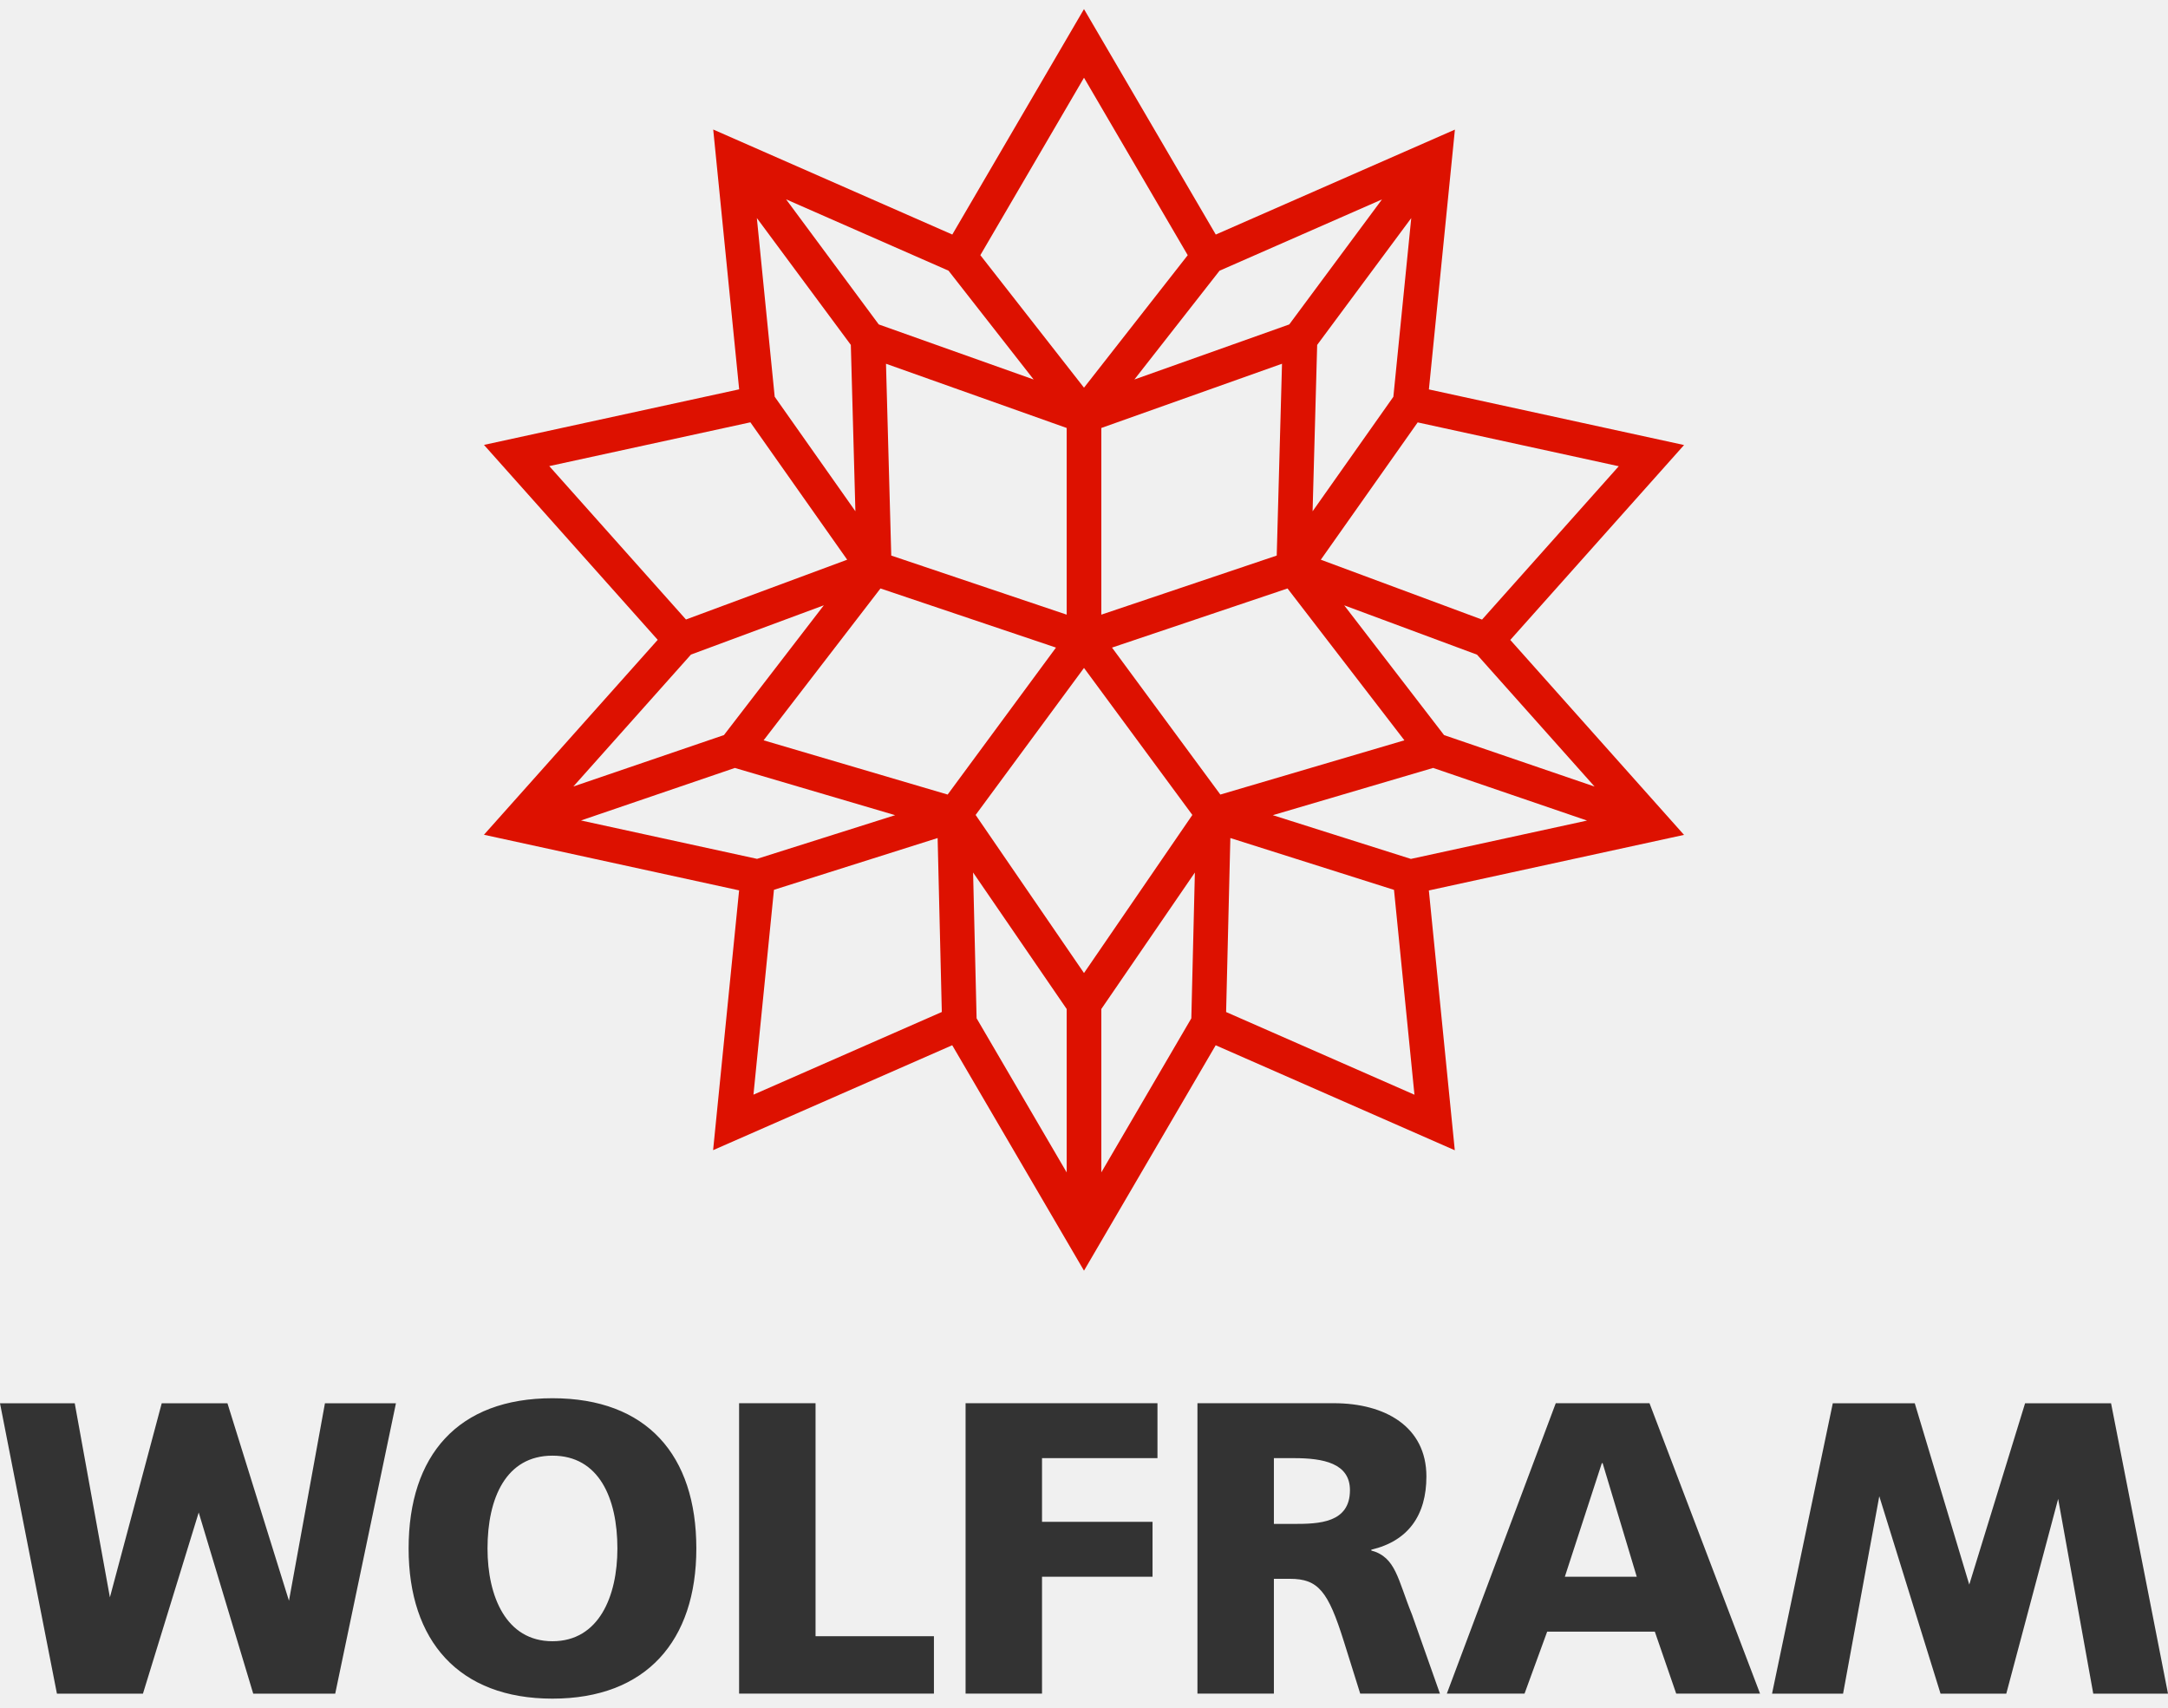
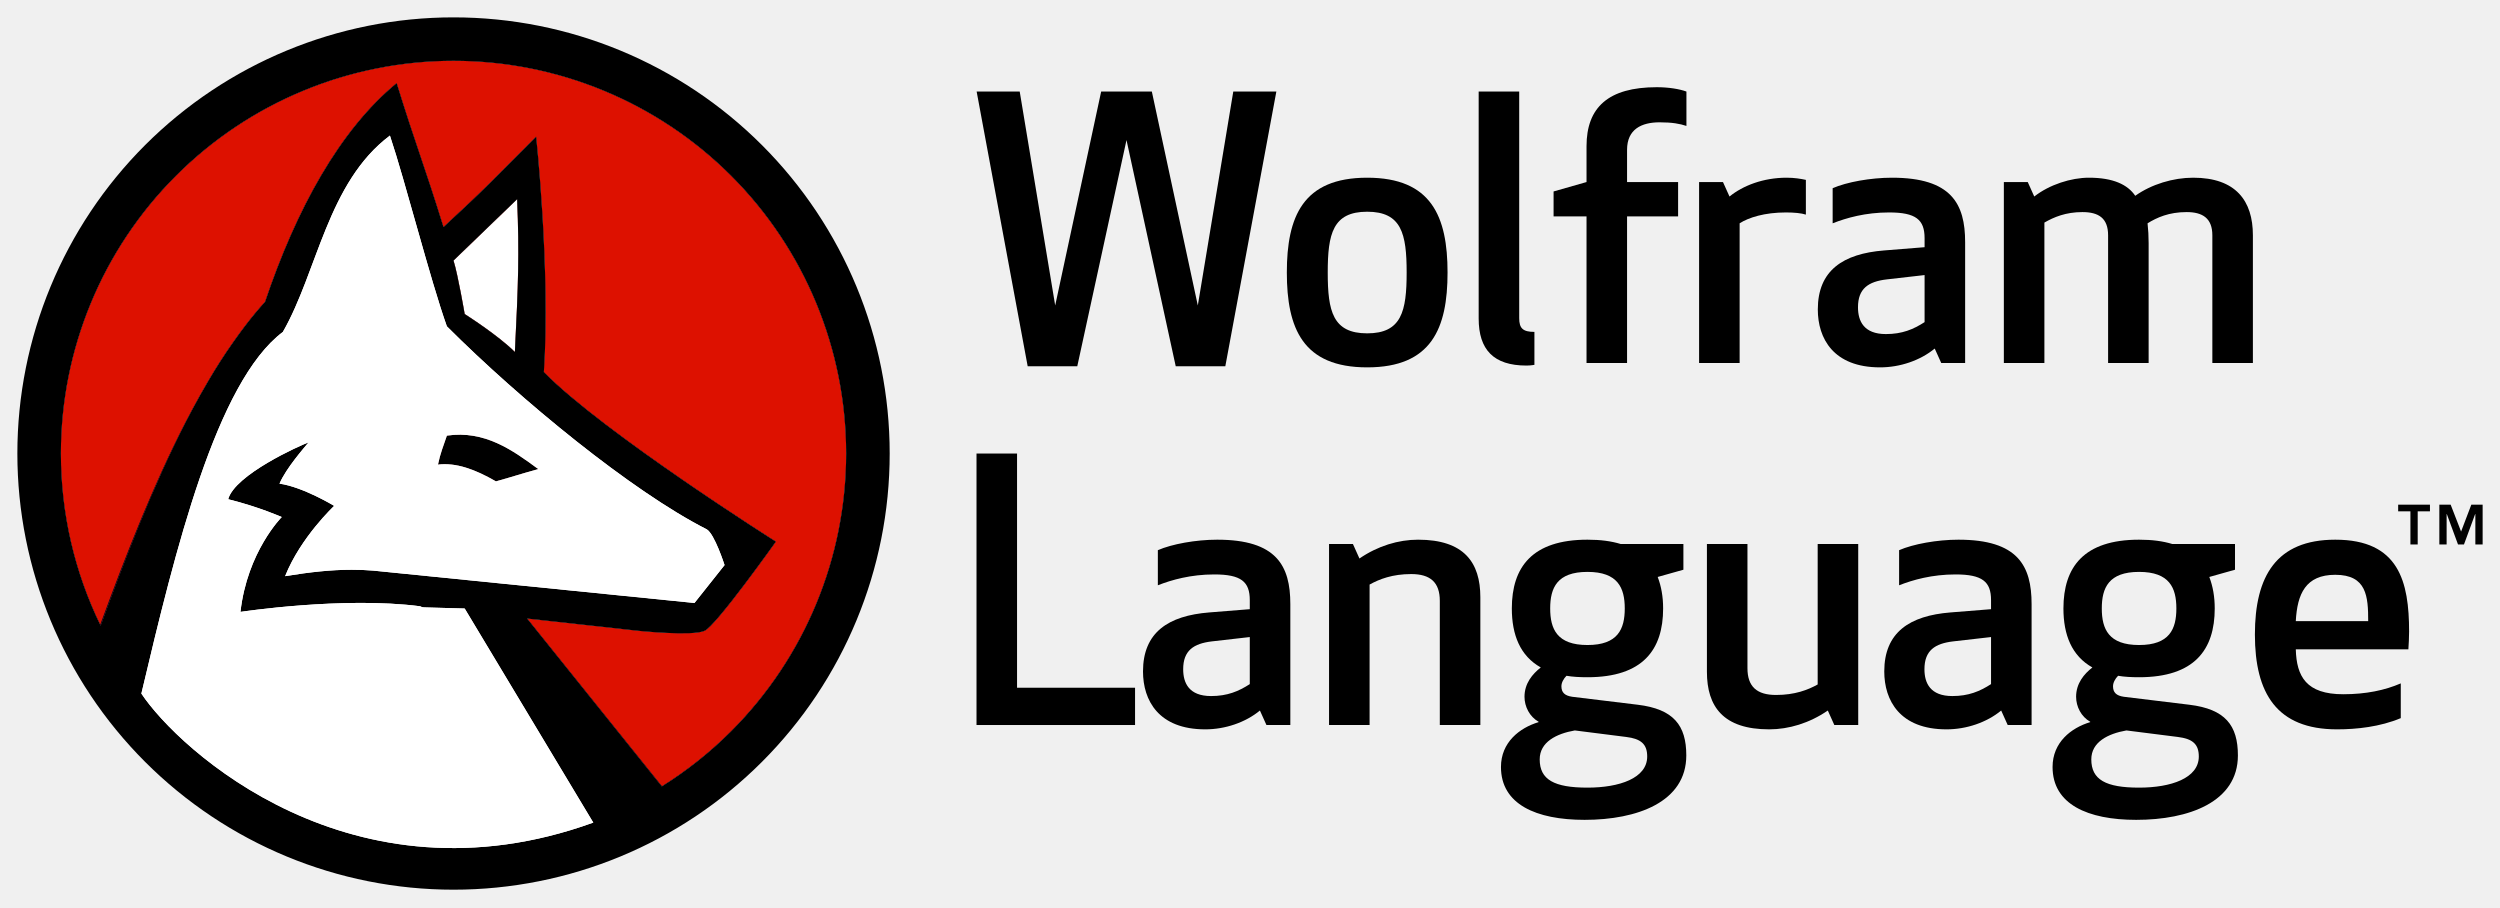
- <svg xmlns="http://www.w3.org/2000/svg" width="198px" height="156px" viewBox="0 0 198 156" version="1.1">
-   <defs />
-   <g id="Page-1" stroke="none" stroke-width="1" fill="none" fill-rule="evenodd">
-     <g id="wolframCorporateLogo">
-       <g id="corporateSpikey" transform="translate(44, 0)" fill="#DD1100">
-         <path d="M93.932,58.458 L109.802,40.653 L86.499,35.573 L88.874,11.84 L67.035,21.426 L54.999,0.831 L42.972,21.424 L21.137,11.831 L23.506,35.565 L0.201,40.641 L16.068,58.449 L0.198,76.254 L23.501,81.334 L21.127,105.066 L42.965,95.481 L55,116.075 L67.027,95.484 L88.864,105.075 L86.495,81.342 L109.799,76.266 L93.932,58.458 Z M101.63,71.852 L87.884,67.15 L78.764,55.296 L90.895,59.803 L101.63,71.852 Z M64.802,93.023 L56.581,107.098 L56.581,92.173 L65.126,79.704 L64.802,93.023 Z M50.402,34.668 L36.256,29.637 L27.792,18.209 L42.627,24.726 L50.402,34.668 Z M67.38,24.729 L82.214,18.217 L73.745,29.637 L59.602,34.666 L67.38,24.729 Z M83.254,36.246 L75.877,46.707 L76.295,31.507 L84.887,19.921 L83.254,36.246 Z M55,88.886 L45.102,74.445 L55,61.015 L64.897,74.445 L55,88.886 Z M37.397,50.75 L36.916,33.228 L53.419,39.096 L53.419,56.148 L37.397,50.75 Z M56.581,39.096 L73.084,33.228 L72.602,50.75 L56.581,56.148 L56.581,39.096 Z M26.751,36.239 L25.122,19.918 L33.705,31.506 L34.122,46.702 L26.751,36.239 Z M52.441,59.157 L42.547,72.582 L25.739,67.627 L36.412,53.755 L52.441,59.157 Z M44.871,79.701 L53.419,92.173 L53.419,107.101 L45.191,93.02 L44.871,79.701 Z M57.558,59.157 L73.588,53.755 L84.261,67.627 L67.452,72.582 L57.558,59.157 Z M103.839,42.59 L91.353,56.599 L76.628,51.129 L85.474,38.586 L103.839,42.59 Z M55,7.1 L64.473,23.311 L55,35.415 L45.533,23.309 L55,7.1 Z M6.163,42.578 L24.531,38.579 L33.372,51.128 L18.648,56.591 L6.163,42.578 Z M19.104,59.795 L31.239,55.293 L22.117,67.148 L8.365,71.844 L19.104,59.795 Z M9.06,74.949 L23.114,70.151 L37.752,74.465 L25.14,78.455 L9.06,74.949 Z M26.684,81.283 L41.632,76.554 L42.014,92.444 L24.812,99.996 L26.684,81.283 Z M67.979,92.448 L68.366,76.554 L83.312,81.289 L85.18,100.002 L67.979,92.448 Z M84.856,78.461 L72.244,74.466 L86.887,70.15 L100.943,74.958 L84.856,78.461 Z" id="Shape" />
+ <svg xmlns="http://www.w3.org/2000/svg" version="1.1" id="svg2" xml:space="preserve" width="959.769" height="348.224" viewBox="0 0 959.769 348.224">
+   <defs id="defs6">
+     <clipPath clipPathUnits="userSpaceOnUse" id="clipPath18">
+       <path d="M 0,261.168 H 719.827 V 0 H 0 Z" id="path16" />
+     </clipPath>
+   </defs>
+   <g id="g10" transform="matrix(1.333333,0,0,-1.333333,0,348.224)">
+     <g id="g12">
+       <g id="g14" clip-path="url(#clipPath18)">
+         <g id="g20" transform="translate(148.2504,159.8121)">
+           <path d="m 0,0 c -4.809,4.834 -14.452,10.939 -14.452,10.939 0,0 -1.919,11.237 -3.215,15.399 C -8.995,34.71 -7.7,35.981 0.648,44.004 1.296,27.957 0.972,19.61 0,0" style="fill:#000222;fill-opacity:1;fill-rule:evenodd;stroke:none" id="path22" />
+         </g>
+         <g id="g24" transform="translate(155.003,126.0987)">
+           <path d="M 0,0 C -5.781,-1.595 -6.429,-1.919 -12.21,-3.538 -18.314,0 -23.771,1.919 -28.904,1.296 c 0.648,3.189 1.594,5.457 2.566,8.347 C -15.424,11.238 -7.401,5.457 0,0" style="fill:#000222;fill-opacity:1;fill-rule:evenodd;stroke:none" id="path26" />
+         </g>
+         <g id="g28" transform="translate(243.6342,130.5838)">
+           <path d="m 0,0 c 0,-29.976 -11.91,-58.73 -33.09,-79.935 -6.08,-6.08 -12.758,-11.387 -19.934,-15.872 0,0 -0.025,-0.025 -0.05,-0.025 l -38.772,48.314 32.119,-3.538 c 0,0 15.424,-1.595 18.937,0 3.215,1.271 20.557,25.69 20.557,25.69 0,0 -49.785,31.471 -66.804,48.813 1.944,29.229 -2.242,68.1 -2.242,67.776 -12.534,-12.509 -14.128,-14.452 -26.662,-26.014 -5.457,17.666 -8.023,23.771 -13.48,41.438 -16.396,-13.481 -28.904,-36.305 -37.9,-62.967 -1.968,-2.167 -3.862,-4.46 -5.73,-6.902 -1.221,-1.619 -2.443,-3.264 -3.614,-4.958 -2.417,-3.439 -4.734,-7.052 -6.951,-10.839 -1.57,-2.667 -3.115,-5.408 -4.61,-8.198 -10.441,-19.61 -19.012,-42.086 -26.438,-62.319 -0.05,0.075 -0.099,0.175 -0.124,0.249 -7.376,15.225 -11.313,32.044 -11.313,49.287 0,30.001 11.911,58.755 33.116,79.96 21.204,21.205 49.959,33.115 79.935,33.115 30,0 58.755,-11.91 79.96,-33.115 C -11.91,58.755 0,30.001 0,0" style="fill:#000222;fill-opacity:1;fill-rule:evenodd;stroke:none" id="path30" />
+         </g>
+         <g id="g32" transform="translate(148.2504,159.8121)">
+           <path d="m 0,0 c -4.809,4.834 -14.452,10.939 -14.452,10.939 0,0 -1.919,11.237 -3.215,15.399 C -8.995,34.71 -7.7,35.981 0.648,44.004 1.296,27.957 0.972,19.61 0,0" style="fill:#dd1100;fill-opacity:1;fill-rule:evenodd;stroke:none" id="path34" />
+         </g>
+         <g id="g36" transform="translate(155.003,126.0987)">
+           <path d="M 0,0 C -5.781,-1.595 -6.429,-1.919 -12.21,-3.538 -18.314,0 -23.771,1.919 -28.904,1.296 c 0.648,3.189 1.594,5.457 2.566,8.347 C -15.424,11.238 -7.401,5.457 0,0" style="fill:#dd1100;fill-opacity:1;fill-rule:evenodd;stroke:none" id="path38" />
+         </g>
+         <g id="g40" transform="translate(243.6342,130.5838)">
+           <path d="m 0,0 c 0,-29.976 -11.91,-58.73 -33.09,-79.935 -6.08,-6.08 -12.758,-11.387 -19.934,-15.872 0,0 -0.025,-0.025 -0.05,-0.025 l -38.772,48.314 32.119,-3.538 c 0,0 15.424,-1.595 18.937,0 3.215,1.271 20.557,25.69 20.557,25.69 0,0 -49.785,31.471 -66.804,48.813 1.944,29.229 -2.242,68.1 -2.242,67.776 -12.534,-12.509 -14.128,-14.452 -26.662,-26.014 -5.457,17.666 -8.023,23.771 -13.48,41.438 -16.396,-13.481 -28.904,-36.305 -37.9,-62.967 -1.968,-2.167 -3.862,-4.46 -5.73,-6.902 -1.221,-1.619 -2.443,-3.264 -3.614,-4.958 -2.417,-3.439 -4.734,-7.052 -6.951,-10.839 -1.57,-2.667 -3.115,-5.408 -4.61,-8.198 -10.441,-19.61 -19.012,-42.086 -26.438,-62.319 -0.05,0.075 -0.099,0.175 -0.124,0.249 -7.376,15.225 -11.313,32.044 -11.313,49.287 0,30.001 11.911,58.755 33.116,79.96 21.204,21.205 49.959,33.115 79.935,33.115 30,0 58.755,-11.91 79.96,-33.115 C -11.91,58.755 0,30.001 0,0" style="fill:#dd1100;fill-opacity:1;fill-rule:evenodd;stroke:none" id="path42" />
+         </g>
+         <g id="g44" transform="translate(148.2504,159.8121)">
+           <path d="m 0,0 c -4.809,4.834 -14.452,10.939 -14.452,10.939 0,0 -1.919,11.237 -3.215,15.399 C -8.995,34.71 -7.7,35.981 0.648,44.004 1.296,27.957 0.972,19.61 0,0" style="fill:#ffffff;fill-opacity:1;fill-rule:evenodd;stroke:none" id="path46" />
+         </g>
+         <g id="g48" transform="translate(155.003,126.0987)">
+           <path d="M 0,0 C -5.781,-1.595 -6.429,-1.919 -12.21,-3.538 -18.314,0 -23.771,1.919 -28.904,1.296 c 0.648,3.189 1.594,5.457 2.566,8.347 C -15.424,11.238 -7.401,5.457 0,0" style="fill:#ffffff;fill-opacity:1;fill-rule:evenodd;stroke:none" id="path50" />
+         </g>
+         <g id="g52" transform="translate(155.003,126.0987)">
+           <path d="M 0,0 C -5.781,-1.595 -6.429,-1.919 -12.21,-3.538 -18.314,0 -23.771,1.919 -28.904,1.296 c 0.648,3.189 1.594,5.457 2.566,8.347 C -15.424,11.238 -7.401,5.457 0,0" style="fill:#000000;fill-opacity:1;fill-rule:evenodd;stroke:none" id="path54" />
+         </g>
+         <g id="g56" transform="translate(151.7886,83.0662)">
+           <path d="m 0,0 38.772,-48.315 c 0.024,0 0.049,0.025 0.049,0.025 z m -122.943,-1.769 c 0.025,-0.075 0.075,-0.174 0.125,-0.249 7.425,20.233 15.997,42.708 26.437,62.318 -10.515,-19.535 -19.161,-41.936 -26.562,-62.069" style="fill:#000222;fill-opacity:1;fill-rule:evenodd;stroke:none" id="path58" />
+         </g>
+         <g id="g60" transform="translate(210.5439,50.6488)">
+           <path d="m 0,0 c -6.08,-6.08 -12.758,-11.387 -19.934,-15.872 0,0 -0.025,-0.025 -0.05,-0.025 l -38.771,48.314 32.118,-3.538 c 0,0 15.424,-1.595 18.937,0 3.215,1.271 20.557,25.69 20.557,25.69 0,0 -49.785,31.471 -66.803,48.813 1.943,29.229 -2.243,68.1 -2.243,67.776 -12.533,-12.509 -14.128,-14.452 -26.661,-26.014 -5.457,17.666 -8.024,23.771 -13.481,41.438 -16.395,-13.481 -28.904,-36.305 -37.899,-62.967 -1.969,-2.167 -3.862,-4.46 -5.731,-6.902 -1.221,-1.619 -2.442,-3.264 -3.613,-4.958 -2.417,-3.439 -4.735,-7.052 -6.952,-10.839 -1.57,-2.667 -3.115,-5.408 -4.61,-8.198 -0.648,-1.221 -1.296,-2.467 -1.943,-3.713 -9.569,-18.688 -17.542,-39.644 -24.494,-58.606 -0.05,0.075 -0.1,0.175 -0.125,0.249 -7.376,15.225 -11.313,32.044 -11.313,49.287 0,30.001 11.911,58.755 33.116,79.96 21.205,21.205 49.959,33.115 79.935,33.115 30.001,0 58.755,-11.91 79.96,-33.115 C 21.18,138.69 33.09,109.936 33.09,79.935 33.09,49.959 21.18,21.205 0,0 m -79.96,135.501 c 8.671,8.372 9.967,9.643 18.314,17.666 0.648,-16.046 0.324,-24.394 -0.648,-44.004 -4.809,4.834 -14.452,10.939 -14.452,10.939 0,0 -1.918,11.238 -3.214,15.399 m 40.142,-161.864 c -69.271,-25.042 -119.33,21.056 -130.019,37.177 0.05,0.15 0.074,0.274 0.099,0.424 9.619,40.665 21.479,89.329 40.641,103.706 9.967,17.368 12.857,43.057 30.823,56.538 4.51,-13.481 11.586,-41.438 16.395,-54.918 21.205,-21.205 53.324,-47.543 74.827,-58.457 2.243,-1.295 5.133,-10.29 5.133,-10.29 l -8.671,-10.914 -92.493,9.319 c -2.069,0.174 -4.137,0.249 -6.205,0.249 -5.93,0 -12.01,-0.673 -19.161,-1.844 4.485,11.238 14.128,20.233 14.128,20.233 0,0 -8.995,5.457 -15.748,6.404 1.944,4.51 7.077,10.291 8.372,11.885 -2.591,-0.946 -21.204,-9.294 -23.148,-16.37 8.995,-2.243 15.424,-5.133 15.424,-5.133 0,0 -9.942,-9.967 -11.886,-27.31 0,0 29.552,4.51 51.729,1.62 0.623,-0.324 0.947,-0.324 1.271,-0.324 l 11.561,-0.324 36.729,-61.147 0.299,-0.474 c -0.05,-0.025 -0.075,-0.05 -0.1,-0.05 M 8.846,168.741 c -23.547,23.547 -55.492,36.778 -88.806,36.778 -33.29,0 -65.234,-13.231 -88.806,-36.778 -23.547,-23.547 -36.778,-55.491 -36.778,-88.806 0,-33.29 13.231,-65.234 36.778,-88.781 23.572,-23.572 55.516,-36.803 88.806,-36.803 33.314,0 65.259,13.231 88.806,36.803 23.547,23.547 36.778,55.491 36.778,88.781 0,33.315 -13.231,65.259 -36.778,88.806" style="fill:#000000;fill-opacity:1;fill-rule:evenodd;stroke:none" id="path62" />
+         </g>
+         <g id="g64" transform="translate(128.6653,135.7417)">
+           <path d="m 0,0 c 10.914,1.595 18.937,-4.186 26.338,-9.643 -5.781,-1.595 -6.429,-1.919 -12.21,-3.538 C 8.023,-9.643 2.566,-7.724 -2.567,-8.347 -1.919,-5.158 -0.972,-2.89 0,0 m -46.571,-40.466 c 7.152,1.171 13.231,1.844 19.162,1.844 2.068,0 4.136,-0.075 6.204,-0.249 l 92.494,-9.319 8.671,10.914 c 0,0 -2.89,8.995 -5.133,10.291 C 53.323,-16.072 21.205,10.266 0,31.471 -4.809,44.951 -11.886,72.908 -16.396,86.389 -34.361,72.908 -37.252,47.219 -47.219,29.851 -66.38,15.474 -78.241,-33.19 -87.859,-73.855 c -0.025,-0.15 -0.05,-0.274 -0.1,-0.424 10.69,-16.121 60.749,-62.219 130.02,-37.177 0.024,0 0.049,0.025 0.099,0.05 l -0.299,0.474 -36.728,61.147 -11.562,0.324 c -0.324,0 -0.648,0 -1.271,0.324 -22.176,2.89 -51.728,-1.62 -51.728,-1.62 1.943,17.343 11.885,27.31 11.885,27.31 0,0 -6.428,2.89 -15.423,5.133 1.943,7.076 20.556,15.424 23.148,16.371 -1.296,-1.595 -6.429,-7.376 -8.372,-11.886 6.752,-0.947 15.747,-6.404 15.747,-6.404 0,0 -9.643,-8.995 -14.128,-20.233" style="fill:#ffffff;fill-opacity:1;fill-rule:evenodd;stroke:none" id="path66" />
+         </g>
+         <g id="g68" transform="translate(317.0587,234.8087)">
+           <path d="M 0,0 H 14.591 L 27.827,-61.596 38.04,0 H 50.443 L 35.748,-79.104 H 21.47 L 7.295,-13.966 -6.879,-79.104 H -21.157 L -35.854,0 h 12.403 l 10.215,-61.596 z" style="fill:#000000;fill-opacity:1;fill-rule:nonzero;stroke:none" id="path70" />
+         </g>
+         <g id="g72" transform="translate(370.5201,182.6974)">
+           <path d="M 0,0 C 0,16.05 4.586,27.306 23.139,27.306 41.689,27.306 46.274,16.05 46.274,0 46.274,-16.051 41.689,-27.306 23.139,-27.306 4.586,-27.306 0,-16.051 0,0 m 34.498,0 c 0,11.151 -1.459,17.509 -11.359,17.509 -9.903,0 -11.363,-6.358 -11.363,-17.509 0,-11.152 1.46,-17.51 11.363,-17.51 9.9,0 11.359,6.358 11.359,17.51" style="fill:#000000;fill-opacity:1;fill-rule:nonzero;stroke:none" id="path74" />
+         </g>
+         <g id="g76" transform="translate(425.7535,169.4606)">
+           <path d="M 0,0 V 65.349 H 11.673 V 0.104 c 0,-2.919 1.042,-3.959 4.378,-3.959 v -9.486 c 0,0 -1.043,-0.208 -2.294,-0.208 C 4.274,-13.549 0,-8.963 0,0" style="fill:#000000;fill-opacity:1;fill-rule:nonzero;stroke:none" id="path78" />
+         </g>
+         <g id="g80" transform="translate(485.5749,224.9076)">
+           <path d="m 0,0 c -1.876,0.625 -4.065,1.042 -7.712,1.042 -5.212,0 -9.381,-1.98 -9.381,-7.921 v -9.277 h 14.696 v -9.9 h -14.696 v -42.21 h -11.672 v 42.21 h -9.486 v 7.191 l 9.486,2.709 v 10.319 c 0,11.153 6.253,16.989 20.219,16.989 3.44,0 6.566,-0.522 8.546,-1.252 z" style="fill:#000000;fill-opacity:1;fill-rule:nonzero;stroke:none" id="path82" />
+         </g>
+         <g id="g84" transform="translate(519.9657,199.373)">
+           <path d="m 0,0 c -1.252,0.417 -3.336,0.625 -5.733,0.625 -6.149,0 -10.735,-1.459 -13.34,-3.127 v -40.229 h -11.672 v 52.11 h 6.877 l 1.877,-4.167 c 3.856,3.125 9.692,5.418 16.467,5.418 2.188,0 4.065,-0.313 5.524,-0.625 z" style="fill:#000000;fill-opacity:1;fill-rule:nonzero;stroke:none" id="path86" />
+         </g>
+         <g id="g88" transform="translate(543.9349,199.9982)">
+           <path d="M 0,0 C -6.774,0 -12.297,-1.563 -16.258,-3.128 V 6.983 c 4.064,1.771 10.942,3.022 17.092,3.022 17.093,0 21.054,-7.504 21.054,-18.551 v -34.81 h -6.88 l -1.876,4.168 c -4.169,-3.439 -10.004,-5.419 -15.737,-5.419 -13.445,0 -17.927,8.336 -17.927,16.675 0,11.257 7.296,16.052 19.073,16.99 l 11.672,0.936 V -7.4 C 10.213,-2.084 7.712,0 0,0 m -0.729,-19.282 c -5.212,-0.625 -8.234,-2.604 -8.234,-8.024 0,-3.96 1.668,-7.713 8.025,-7.713 4.691,0 7.921,1.355 11.151,3.44 v 13.548 z" style="fill:#000000;fill-opacity:1;fill-rule:nonzero;stroke:none" id="path90" />
+         </g>
+         <g id="g92" transform="translate(637.0031,193.4322)">
+           <path d="m 0,0 c 0,4.899 -2.815,6.67 -7.4,6.67 -5.107,0 -8.546,-1.563 -11.256,-3.231 0.208,-1.876 0.312,-3.647 0.312,-5.731 v -34.5 H -30.017 V 0 c 0,4.899 -2.709,6.67 -7.398,6.67 -4.797,0 -8.235,-1.458 -10.944,-3.023 V -36.792 H -60.033 V 15.32 h 6.879 l 1.875,-4.168 c 4.378,3.439 10.632,5.419 15.738,5.419 6.982,0 11.152,-1.98 13.34,-5.21 4.691,3.334 10.944,5.21 16.677,5.21 C 6.774,16.571 11.673,9.9 11.673,0 V -36.792 H 0 Z" style="fill:#000000;fill-opacity:1;fill-rule:nonzero;stroke:none" id="path94" />
+         </g>
+         <g id="g96" transform="translate(292.8405,63.1495)">
+           <path d="m 0,0 h 33.977 v -10.736 h -45.65 V 67.432 H 0 Z" style="fill:#000000;fill-opacity:1;fill-rule:nonzero;stroke:none" id="path98" />
+         </g>
+         <g id="g100" transform="translate(349.6378,95.7714)">
+           <path d="M 0,0 C -6.775,0 -12.299,-1.563 -16.258,-3.128 V 6.983 c 4.064,1.771 10.942,3.022 17.092,3.022 17.093,0 21.054,-7.504 21.054,-18.551 v -34.81 h -6.88 l -1.876,4.168 c -4.169,-3.439 -10.004,-5.419 -15.737,-5.419 -13.445,0 -17.927,8.336 -17.927,16.675 0,11.257 7.296,16.052 19.073,16.99 l 11.672,0.936 V -7.4 C 10.213,-2.084 7.712,0 0,0 m -0.729,-19.282 c -5.212,-0.625 -8.234,-2.604 -8.234,-8.024 0,-3.96 1.667,-7.713 8.025,-7.713 4.691,0 7.921,1.355 11.151,3.44 v 13.548 z" style="fill:#000000;fill-opacity:1;fill-rule:nonzero;stroke:none" id="path102" />
+         </g>
+         <g id="g104" transform="translate(414.5656,52.4145)">
+           <path d="m 0,0 v 35.748 c 0,5.316 -2.711,7.714 -8.235,7.714 -5.418,0 -9.171,-1.46 -11.984,-3.023 V 0 h -11.674 v 52.112 h 6.879 l 1.875,-4.169 c 5.316,3.648 11.257,5.419 16.885,5.419 13.237,0 17.926,-6.566 17.926,-16.57 L 11.672,0 Z" style="fill:#000000;fill-opacity:1;fill-rule:nonzero;stroke:none" id="path106" />
+         </g>
+         <g id="g108" transform="translate(457.0834,66.1716)">
+           <path d="m 0,0 c -2.19,0 -4.274,0.104 -6.045,0.417 -0.834,-0.834 -1.459,-1.98 -1.459,-3.022 0,-1.773 0.938,-2.711 3.126,-3.023 l 18.865,-2.293 c 10.319,-1.25 13.966,-5.939 13.966,-14.591 0,-13.444 -14.175,-18.552 -29.287,-18.552 -13.965,0 -24.076,4.482 -24.076,15.216 0,7.089 5.316,11.257 10.84,12.924 v 0.104 c -2.605,1.459 -4.064,4.378 -4.064,7.192 0,3.857 2.291,6.567 4.689,8.443 -5.941,3.334 -8.337,9.379 -8.337,16.988 0,11.881 5.836,19.802 21.782,19.802 3.753,0 6.879,-0.417 9.588,-1.25 h 18.031 v -7.4 l -7.4,-2.084 C 21.261,26.16 21.782,23.139 21.782,19.803 21.782,7.922 15.946,0 0,0 m -3.649,-15.32 c -5.314,-0.938 -10.108,-3.335 -10.108,-8.338 0,-5.837 4.169,-8.129 13.757,-8.129 9.173,0 17.196,2.709 17.196,8.963 0,3.542 -1.771,5.105 -6.045,5.628 z M 0,9.275 c 8.754,0 10.736,4.587 10.736,10.528 0,5.94 -1.982,10.527 -10.736,10.527 -8.754,0 -10.736,-4.587 -10.736,-10.527 0,-5.941 1.982,-10.528 10.736,-10.528" style="fill:#000000;fill-opacity:1;fill-rule:nonzero;stroke:none" id="path110" />
+         </g>
+         <g id="g112" transform="translate(503.1467,104.526)">
+           <path d="m 0,0 v -35.748 c 0,-5.316 2.709,-7.712 8.233,-7.712 5.42,0 9.173,1.458 11.985,3.021 V 0 h 11.675 v -52.112 h -6.881 l -1.875,4.169 c -5.316,-3.646 -11.255,-5.418 -16.884,-5.418 -13.236,0 -17.926,6.565 -17.926,16.571 l 0,36.79 z" style="fill:#000000;fill-opacity:1;fill-rule:nonzero;stroke:none" id="path114" />
+         </g>
+         <g id="g116" transform="translate(563.0698,95.7714)">
+           <path d="M 0,0 C -6.775,0 -12.299,-1.563 -16.258,-3.128 V 6.983 c 4.063,1.771 10.942,3.022 17.092,3.022 17.093,0 21.054,-7.504 21.054,-18.551 v -34.81 h -6.88 l -1.876,4.168 c -4.169,-3.439 -10.004,-5.419 -15.737,-5.419 -13.445,0 -17.927,8.336 -17.927,16.675 0,11.257 7.295,16.052 19.073,16.99 l 11.672,0.936 V -7.4 C 10.213,-2.084 7.712,0 0,0 m -0.729,-19.282 c -5.212,-0.625 -8.234,-2.604 -8.234,-8.024 0,-3.96 1.668,-7.713 8.025,-7.713 4.691,0 7.921,1.355 11.151,3.44 v 13.548 z" style="fill:#000000;fill-opacity:1;fill-rule:nonzero;stroke:none" id="path118" />
+         </g>
+         <g id="g120" transform="translate(615.9074,66.1716)">
+           <path d="m 0,0 c -2.188,0 -4.274,0.104 -6.045,0.417 -0.834,-0.834 -1.459,-1.98 -1.459,-3.022 0,-1.773 0.938,-2.711 3.126,-3.023 l 18.865,-2.293 c 10.319,-1.25 13.966,-5.939 13.966,-14.591 0,-13.444 -14.175,-18.552 -29.287,-18.552 -13.965,0 -24.076,4.482 -24.076,15.216 0,7.089 5.316,11.257 10.84,12.924 v 0.104 c -2.605,1.459 -4.064,4.378 -4.064,7.192 0,3.857 2.291,6.567 4.689,8.443 -5.941,3.334 -8.337,9.379 -8.337,16.988 0,11.881 5.836,19.802 21.782,19.802 3.753,0 6.879,-0.417 9.588,-1.25 h 18.031 v -7.4 l -7.4,-2.084 C 21.261,26.16 21.782,23.139 21.782,19.803 21.782,7.922 15.945,0 0,0 m -3.649,-15.32 c -5.314,-0.938 -10.109,-3.335 -10.109,-8.338 0,-5.837 4.17,-8.129 13.758,-8.129 9.173,0 17.196,2.709 17.196,8.963 0,3.542 -1.772,5.105 -6.044,5.628 z M 0,9.275 c 8.754,0 10.736,4.587 10.736,10.528 0,5.94 -1.982,10.527 -10.736,10.527 -8.754,0 -10.736,-4.587 -10.736,-10.527 0,-5.941 1.982,-10.528 10.736,-10.528" style="fill:#000000;fill-opacity:1;fill-rule:nonzero;stroke:none" id="path122" />
+         </g>
+         <g id="g124" transform="translate(672.3921,105.7768)">
+           <path d="m 0,0 c 18.342,0 21.261,-12.09 21.261,-26.473 0,-1.771 -0.106,-3.438 -0.208,-5.107 h -32.414 c 0.208,-7.817 3.023,-12.922 13.653,-12.922 6.566,0 11.986,1.144 16.573,3.126 v -10.005 c -5.941,-2.502 -12.716,-3.232 -18.344,-3.232 -17.406,0 -23.659,10.423 -23.659,27.307 C -23.138,-10.527 -16.989,0 0,0 M -11.361,-23.451 H 9.484 c 0,7.089 -0.417,13.34 -9.484,13.34 -8.548,0 -10.944,-5.522 -11.361,-13.34" style="fill:#000000;fill-opacity:1;fill-rule:nonzero;stroke:none" id="path126" />
+         </g>
+         <g id="g128" transform="translate(702.3619,115.864)">
+           <path d="M 0,0 H 3.254 L 6.26,-7.749 9.211,0 h 3.254 v -11.472 h -2.096 v 8.77 h -0.055 l -3.226,-8.77 h -1.71 l -3.227,8.77 H 2.096 v -8.77 H 0 Z m -8.328,-1.93 h -3.53 V 0 h 9.155 v -1.93 h -3.53 v -9.542 h -2.095 z" style="fill:#000000;fill-opacity:1;fill-rule:nonzero;stroke:none" id="path130" />
+         </g>
      </g>
-       <path d="M0,128.186 L6.825,128.186 L10.037,145.916 L14.771,128.186 L20.772,128.186 L26.391,146.226 L29.677,128.186 L36.162,128.186 L30.614,154.716 L23.127,154.716 L18.148,138.164 L13.055,154.716 L5.2,154.716 L0,128.186 Z M198,154.716 L191.175,154.716 L187.968,136.921 L183.23,154.716 L177.227,154.716 L171.632,136.679 L168.324,154.716 L161.837,154.716 L167.386,128.186 L174.872,128.186 L179.85,144.751 L184.948,128.186 L192.799,128.186 L198,154.716 Z M50.455,127.727 C59.09,127.727 63.595,132.937 63.595,141.45 C63.595,149.888 59.016,155.169 50.455,155.169 C41.898,155.169 37.318,149.888 37.318,141.45 C37.318,132.937 41.822,127.727 50.455,127.727 Z M50.455,149.925 C54.698,149.925 56.386,145.82 56.386,141.45 C56.386,136.848 54.698,132.973 50.455,132.973 C46.212,132.973 44.524,136.848 44.524,141.45 C44.524,145.82 46.212,149.925 50.455,149.925 Z M67.5,128.182 L74.483,128.182 L74.483,149.468 L85.294,149.468 L85.294,154.71 L67.5,154.71 L67.5,128.182 Z M88.185,128.182 L105.71,128.182 L105.71,133.2 L95.166,133.2 L95.166,139.018 L105.26,139.018 L105.26,144.031 L95.166,144.031 L95.166,154.71 L88.185,154.71 L88.185,128.182 Z M109.361,128.182 L121.823,128.182 C126.479,128.182 130.271,130.309 130.271,134.874 C130.271,138.41 128.619,140.765 125.241,141.562 L125.241,141.64 C127.491,142.248 127.644,144.263 128.957,147.494 L131.507,154.71 L124.226,154.71 L122.727,149.924 C121.298,145.365 120.399,144.223 117.809,144.223 L116.342,144.223 L116.342,154.71 L109.361,154.71 L109.361,128.182 Z M116.342,139.208 L118.185,139.208 C120.435,139.208 123.289,139.131 123.289,136.127 C123.289,133.658 120.848,133.2 118.185,133.2 L116.342,133.2 L116.342,139.208 Z M142.085,128.182 L150.646,128.182 L160.743,154.71 L153.085,154.71 L151.133,149.051 L141.3,149.051 L139.234,154.71 L132.137,154.71 L142.085,128.182 Z M146.366,133.658 L146.293,133.658 L142.915,144.031 L149.481,144.031 L146.366,133.658 Z" id="wolframText" fill="#333333" />
    </g>
  </g>
</svg>
